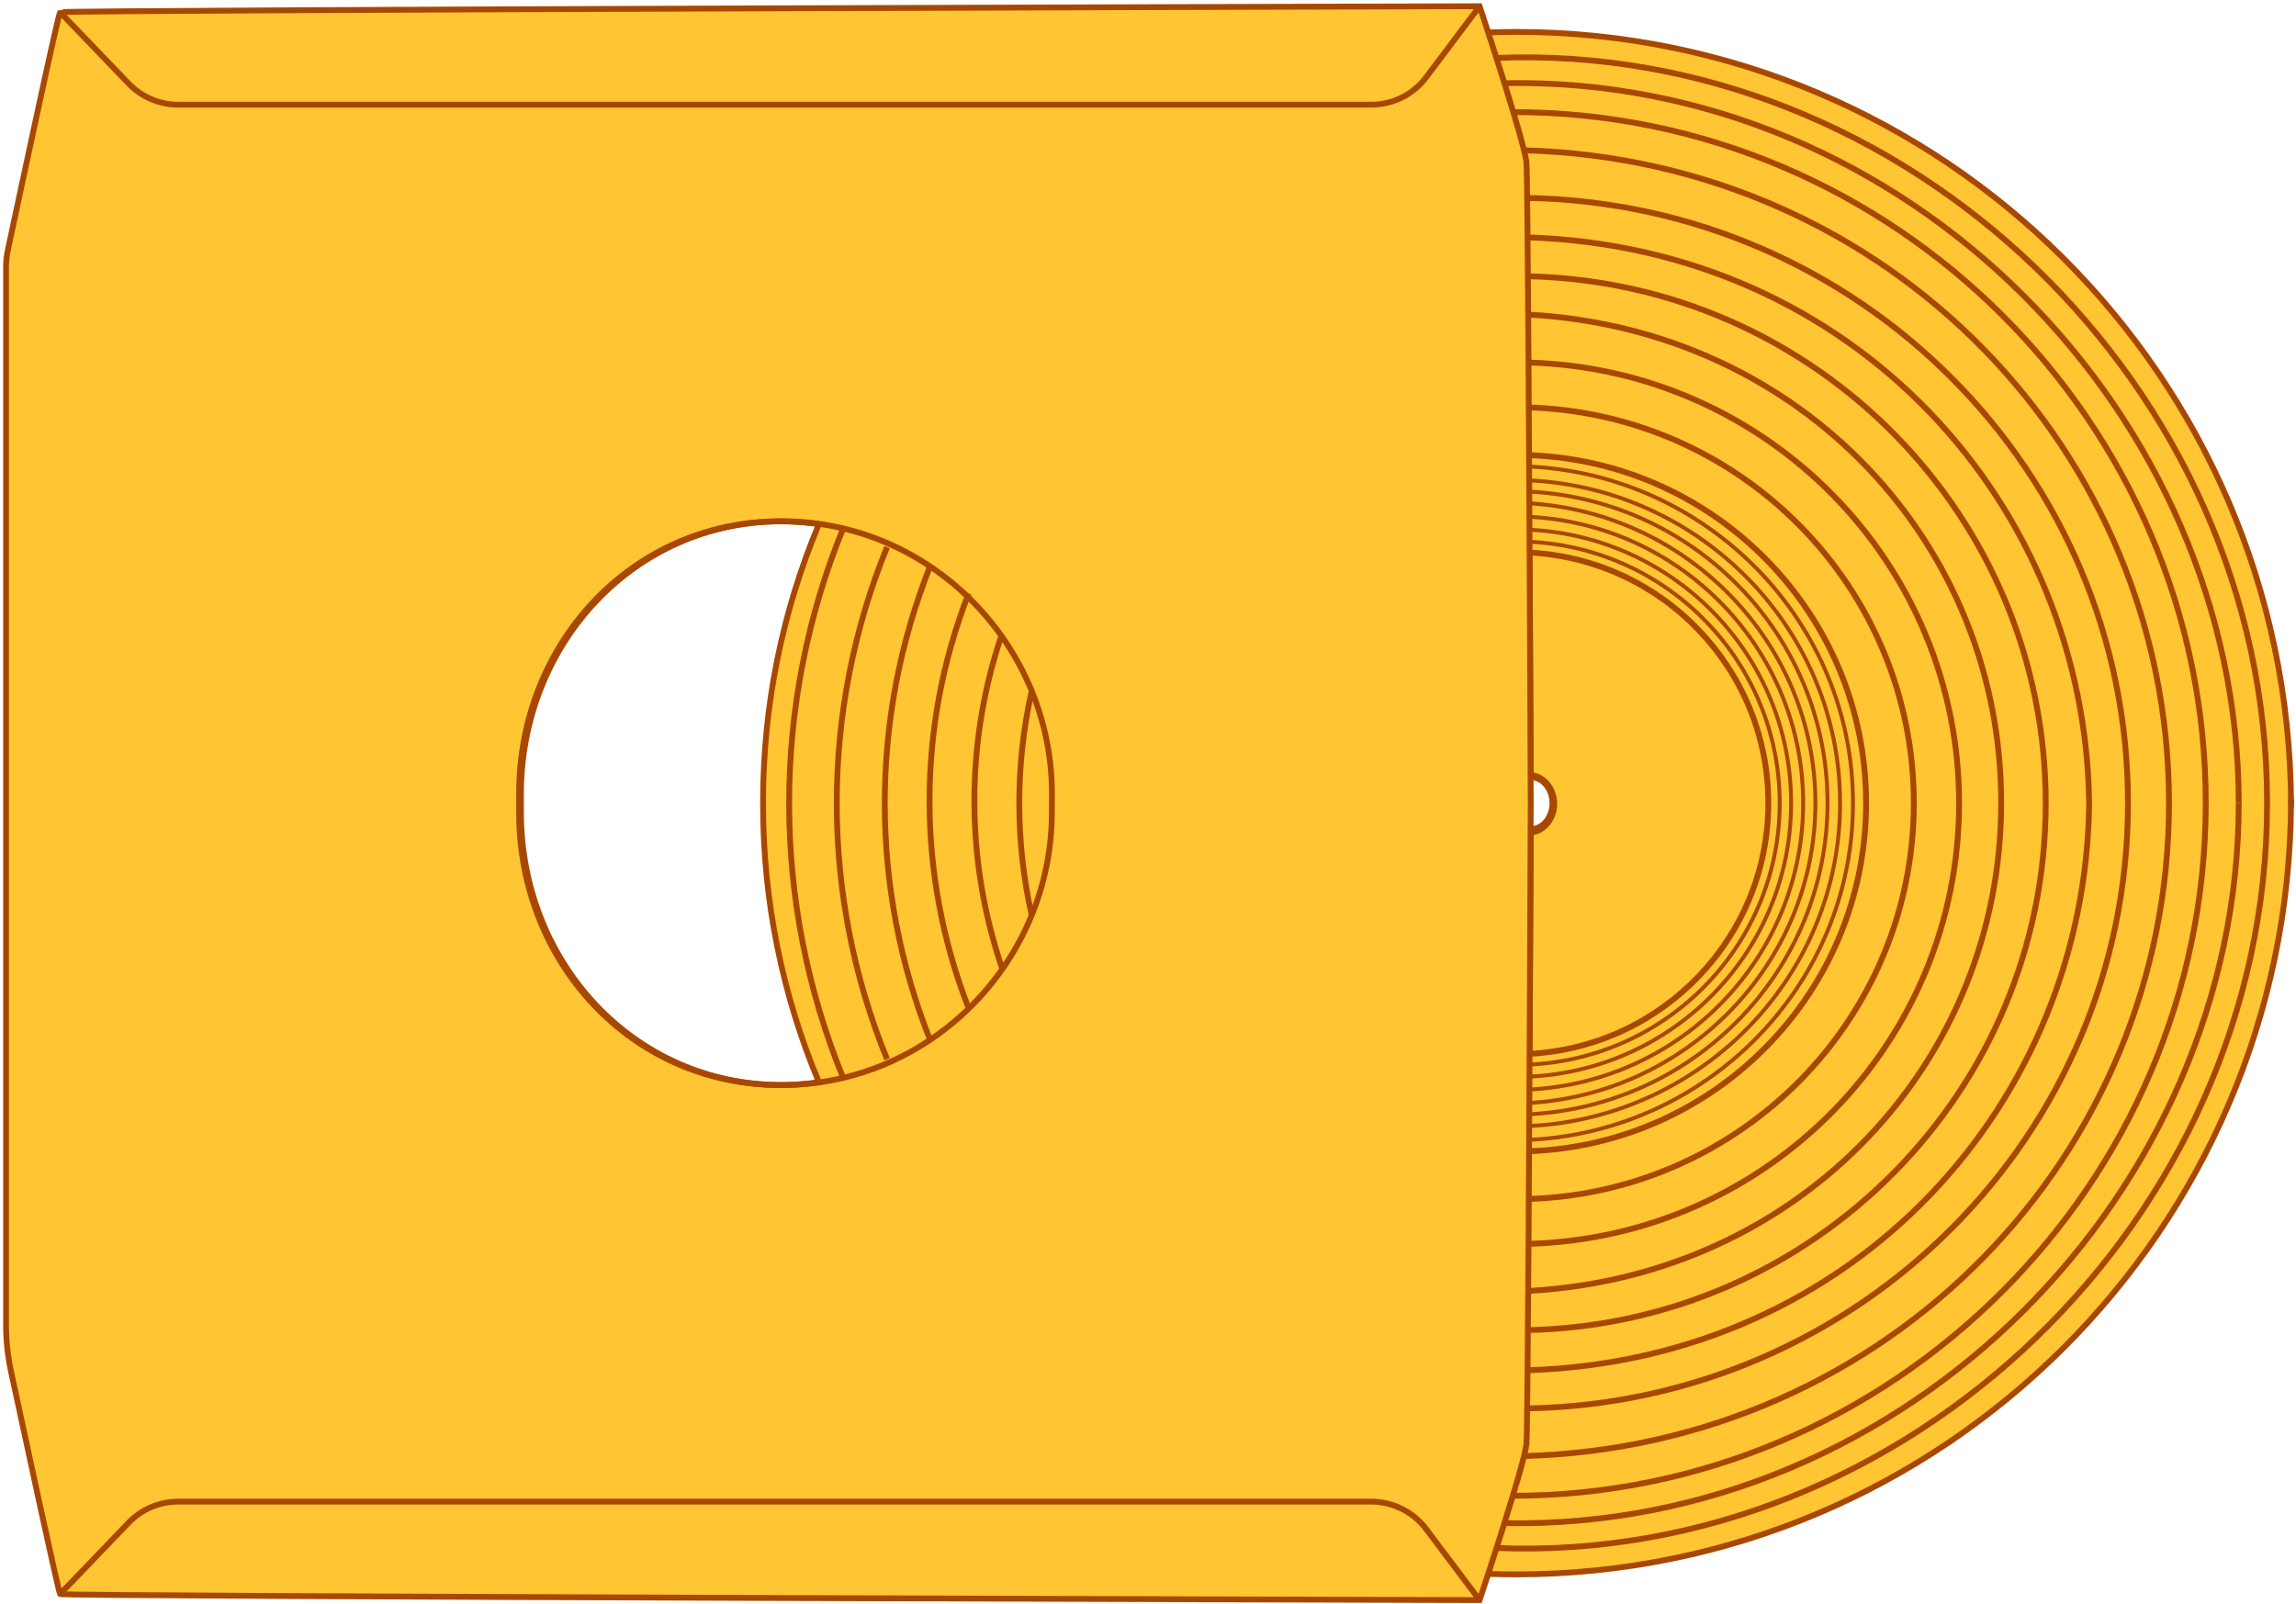
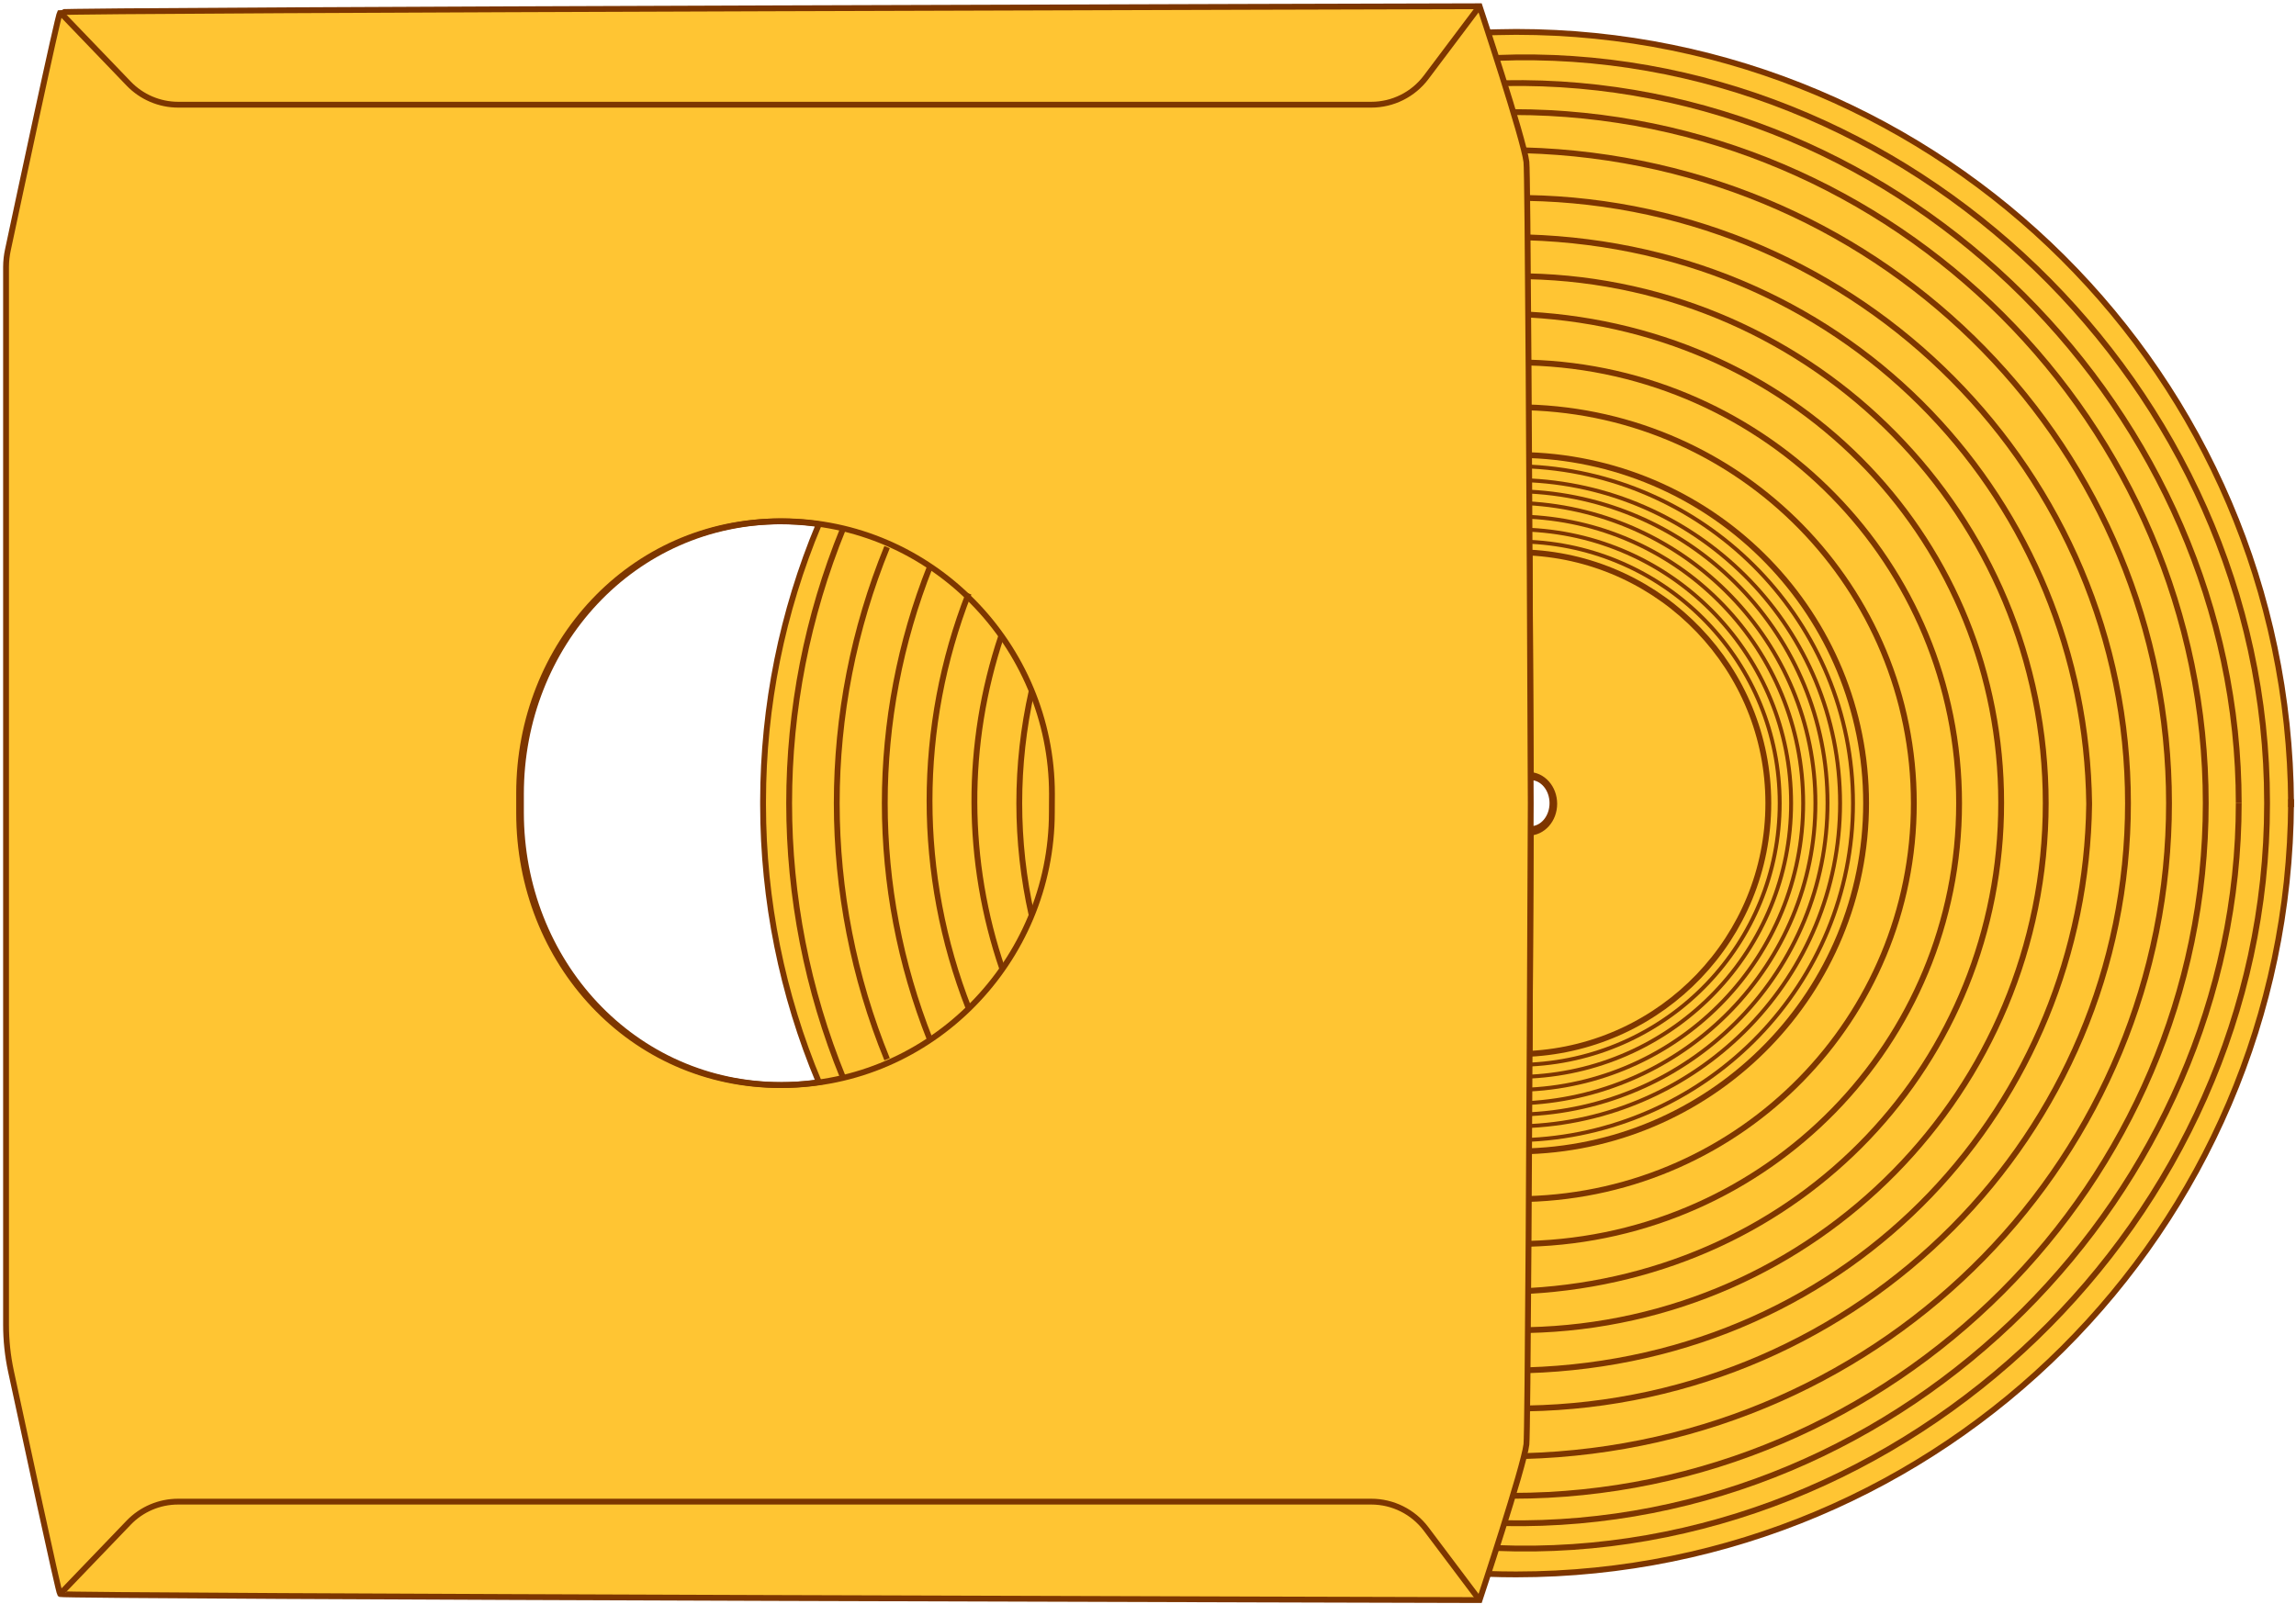
<svg xmlns="http://www.w3.org/2000/svg" id="Layer_2" data-name="Layer 2" viewBox="0 0 1181.9 825.65">
-   <path d="M1179.35,413.55C1178.23,194,1000.08,16.43,780.45,16.43c-4.89,0-14.59.27-14.59.27V810.41q7.26.26,14.59.26C1000.08,810.67,1178.23,633.06,1179.35,413.55ZM786.84,399c7.3,0,13.23,6.67,13.23,14.88s-5.93,14.88-13.23,14.88Z" fill="#ffc533" stroke="#a84800" stroke-miterlimit="10" stroke-width="3" />
-   <path d="M1179.37,411.48c0,.69,0,1.38,0,2.07s0,1.38,0,2.07Z" fill="#ffc533" stroke="#a84800" stroke-miterlimit="10" stroke-width="3" />
-   <path d="M787.39,284.52c68.47,3.59,122.88,60,122.88,129.05S855.86,539,787.39,542.62L788,426.9c6.16,0,11.15-6,11.15-13.39v.08c0-7.39-5-13.39-11.15-13.39Z" fill="none" stroke="#a84800" stroke-miterlimit="10" stroke-width="3" />
-   <path d="M779,57.72c196,0,356.44,160.36,356.44,355.85S974.55,770.2,778.49,770.2" fill="none" stroke="#a84800" stroke-miterlimit="10" stroke-width="3" />
-   <path d="M1152.42,413.55c0,199.49-170.13,374.63-378,370.74" fill="none" stroke="#a84800" stroke-miterlimit="10" stroke-width="3" />
-   <path d="M1152.42,413.55c0-199.49-170.13-374.62-378-370.73" fill="none" stroke="#a84800" stroke-miterlimit="10" stroke-width="3" />
-   <path d="M784.53,749.75c188.09-5.23,332-155.64,332-336.18h0c0-180.54-144-330.95-332-336.18" fill="none" stroke="#a84800" stroke-miterlimit="10" stroke-width="3" />
-   <path d="M770.31,797.08C981.88,805.72,1167,627.61,1167,414v-1C1167,199.3,981.88,21.19,770.31,29.83" fill="none" stroke="#a84800" stroke-miterlimit="10" stroke-width="3" />
-   <path d="M786.08,101.93c171.34,2.94,309.33,141.34,309.33,311.64s-138,308.7-309.34,311.64" fill="none" stroke="#a84800" stroke-miterlimit="10" stroke-width="3" />
-   <path d="M786.07,705.57c169.27-5.22,287.33-138.31,289.35-291.35v-.65c-2-153-120.08-286.13-289.35-291.35" fill="none" stroke="#a84800" stroke-miterlimit="10" stroke-width="3" />
-   <path d="M786.53,142.26c147.76,3.22,266.54,123.45,266.54,271.31S934.29,681.66,786.53,684.88" fill="none" stroke="#a84800" stroke-miterlimit="10" stroke-width="3" />
-   <path d="M786.84,186.68c123,3.37,221.63,103.66,221.63,226.89S909.82,637.09,786.84,640.46" fill="none" stroke="#a84800" stroke-miterlimit="10" stroke-width="3" />
-   <path d="M786.08,209.75c110.47,3,199.09,93.12,199.09,203.82s-88.62,200.79-199.1,203.82" fill="none" stroke="#a84800" stroke-miterlimit="10" stroke-width="3" />
-   <path d="M787.13,162c141,7.95,243,119,243,251.14v.41c0,132.15-102,243.19-243,251.15" fill="none" stroke="#a84800" stroke-miterlimit="10" stroke-width="3" />
-   <path d="M787.13,234.36c96.4,3.5,173.47,82.39,173.47,179.21S883.53,589.28,787.12,592.78" fill="none" stroke="#a84800" stroke-miterlimit="10" stroke-width="3" />
-   <path d="M788,279c71.4,3.75,128.13,62.56,128.13,134.57S859.37,544.39,788,548.13" fill="none" stroke="#a84800" stroke-miterlimit="10" stroke-width="2" />
-   <path d="M788,272.81c74.68,3.92,134,65.44,134,140.76S862.65,550.41,788,554.33" fill="none" stroke="#a84800" stroke-miterlimit="10" stroke-width="2" />
-   <path d="M787.52,266.13c78.23,4.1,140.69,68.54,140.69,147.44S865.75,556.91,787.52,561" fill="none" stroke="#a84800" stroke-miterlimit="10" stroke-width="2" />
-   <path d="M786.07,259.11c82,4.3,148.44,71.81,148.44,154.46S868,563.73,786.07,568" fill="none" stroke="#a84800" stroke-miterlimit="10" stroke-width="2" />
-   <path d="M787.54,253.15c85,4.46,153.2,74.51,153.2,160.28s-68.16,155.82-153.2,160.28" fill="none" stroke="#a84800" stroke-miterlimit="10" stroke-width="2" />
-   <path d="M788,247.38c88.17,4.62,159.21,77.26,159.21,166.19S876.14,575.13,788,579.76" fill="none" stroke="#a84800" stroke-miterlimit="10" stroke-width="2" />
-   <path d="M788,240.26c91.94,4.82,165.86,80.57,165.86,173.31S879.91,582.06,788,586.88" fill="none" stroke="#a84800" stroke-miterlimit="10" stroke-width="2" />
-   <path d="M785.75,743.7c.66-5.74,1.56-167,2.22-330.15-.66-163.16-1.56-324.4-2.22-330.15-1.34-11.68-24.11-80.19-24.11-80.19S32,5.07,30.93,6.3,8.87,106.18,4.11,128.45a42.69,42.69,0,0,0-1,8.94v544.7a114.67,114.67,0,0,0,2.54,24C12.4,737.42,30.1,819.8,30.93,820.8c1,1.24,730.71,3.09,730.71,3.09S784.41,755.38,785.75,743.7Zm-518.52-325V408.44c0-76.51,57.62-140,134.35-140a136.48,136.48,0,0,1,17.61,1.13l2.33.37A370,370,0,0,0,392.8,412.53v2A370.12,370.12,0,0,0,421.52,557.2l-2.33.37a138.29,138.29,0,0,1-17.61,1.13C324.85,558.7,267.23,495.18,267.23,418.67Z" fill="#ffc533" stroke="#a84800" stroke-miterlimit="10" stroke-width="3" />
-   <path d="M788,413.53v0Z" fill="#ffc533" stroke="#a84800" stroke-miterlimit="10" stroke-width="3" />
-   <path d="M541.46,418.26c0,76.73-62.23,140.43-139,140.43S268.16,495,268.16,418.26v-9.42c0-76.72,57.62-140.43,134.35-140.43s139,63.71,139,140.43Z" fill="none" stroke="#a84800" stroke-miterlimit="10" stroke-width="3" />
-   <path d="M761.64,3.21,734.11,39.82a35.33,35.33,0,0,1-28.23,14.09H91.71A35.36,35.36,0,0,1,66.2,43L30.93,6.3" fill="none" stroke="#a84800" stroke-miterlimit="10" stroke-width="3" />
-   <path d="M761.64,823.89l-27.53-36.6a35.33,35.33,0,0,0-28.23-14.09H91.69a35.32,35.32,0,0,0-25.47,10.85L30.93,820.8" fill="none" stroke="#a84800" stroke-miterlimit="10" stroke-width="3" />
-   <path d="M456.63,281.71a348.53,348.53,0,0,0,0,263.69" fill="none" stroke="#a84800" stroke-miterlimit="10" stroke-width="3" />
-   <path d="M478.77,291.64a330.34,330.34,0,0,0,0,243.83" fill="none" stroke="#a84800" stroke-miterlimit="10" stroke-width="3" />
-   <path d="M434,272.18a373.69,373.69,0,0,0,0,282.75" fill="none" stroke="#a84800" stroke-miterlimit="10" stroke-width="3" />
-   <path d="M498.63,305.58a293.29,293.29,0,0,0,0,213.59" fill="none" stroke="#a84800" stroke-miterlimit="10" stroke-width="3" />
-   <path d="M515.45,327.39A267.41,267.41,0,0,0,516,499" fill="none" stroke="#a84800" stroke-miterlimit="10" stroke-width="3" />
-   <path d="M531.07,355.83a264.09,264.09,0,0,0,0,115.44" fill="none" stroke="#a84800" stroke-miterlimit="10" stroke-width="3" />
+   <path d="M1179.35,413.55C1178.23,194,1000.08,16.43,780.45,16.43c-4.89,0-14.59.27-14.59.27V810.41q7.26.26,14.59.26C1000.08,810.67,1178.23,633.06,1179.35,413.55ZM786.84,399c7.3,0,13.23,6.67,13.23,14.88s-5.93,14.88-13.23,14.88Z" fill="#ffc533" stroke="#7d3600" stroke-miterlimit="10" stroke-width="3" />
+   <path d="M1179.37,411.48c0,.69,0,1.38,0,2.07s0,1.38,0,2.07Z" fill="#ffc533" stroke="#7d3600" stroke-miterlimit="10" stroke-width="3" />
+   <path d="M787.39,284.52c68.47,3.59,122.88,60,122.88,129.05S855.86,539,787.39,542.62L788,426.9c6.16,0,11.15-6,11.15-13.39v.08c0-7.39-5-13.39-11.15-13.39Z" fill="none" stroke="#7d3600" stroke-miterlimit="10" stroke-width="3" />
+   <path d="M779,57.72c196,0,356.44,160.36,356.44,355.85S974.55,770.2,778.49,770.2" fill="none" stroke="#7d3600" stroke-miterlimit="10" stroke-width="3" />
+   <path d="M1152.42,413.55c0,199.49-170.13,374.63-378,370.74" fill="none" stroke="#7d3600" stroke-miterlimit="10" stroke-width="3" />
+   <path d="M1152.42,413.55c0-199.49-170.13-374.62-378-370.73" fill="none" stroke="#7d3600" stroke-miterlimit="10" stroke-width="3" />
+   <path d="M784.53,749.75c188.09-5.23,332-155.64,332-336.18h0c0-180.54-144-330.95-332-336.18" fill="none" stroke="#7d3600" stroke-miterlimit="10" stroke-width="3" />
+   <path d="M770.31,797.08C981.88,805.72,1167,627.61,1167,414v-1C1167,199.3,981.88,21.19,770.31,29.83" fill="none" stroke="#7d3600" stroke-miterlimit="10" stroke-width="3" />
+   <path d="M786.08,101.93c171.34,2.94,309.33,141.34,309.33,311.64s-138,308.7-309.34,311.64" fill="none" stroke="#7d3600" stroke-miterlimit="10" stroke-width="3" />
+   <path d="M786.07,705.57c169.27-5.22,287.33-138.31,289.35-291.35v-.65c-2-153-120.08-286.13-289.35-291.35" fill="none" stroke="#7d3600" stroke-miterlimit="10" stroke-width="3" />
+   <path d="M786.53,142.26c147.76,3.22,266.54,123.45,266.54,271.31S934.29,681.66,786.53,684.88" fill="none" stroke="#7d3600" stroke-miterlimit="10" stroke-width="3" />
+   <path d="M786.84,186.68c123,3.37,221.63,103.66,221.63,226.89S909.82,637.09,786.84,640.46" fill="none" stroke="#7d3600" stroke-miterlimit="10" stroke-width="3" />
+   <path d="M786.08,209.75c110.47,3,199.09,93.12,199.09,203.82s-88.62,200.79-199.1,203.82" fill="none" stroke="#7d3600" stroke-miterlimit="10" stroke-width="3" />
+   <path d="M787.13,162c141,7.95,243,119,243,251.14v.41c0,132.15-102,243.19-243,251.15" fill="none" stroke="#7d3600" stroke-miterlimit="10" stroke-width="3" />
+   <path d="M787.13,234.36c96.4,3.5,173.47,82.39,173.47,179.21S883.53,589.28,787.12,592.78" fill="none" stroke="#7d3600" stroke-miterlimit="10" stroke-width="3" />
+   <path d="M788,279c71.4,3.75,128.13,62.56,128.13,134.57S859.37,544.39,788,548.13" fill="none" stroke="#7d3600" stroke-miterlimit="10" stroke-width="2" />
+   <path d="M788,272.81c74.68,3.92,134,65.44,134,140.76S862.65,550.41,788,554.33" fill="none" stroke="#7d3600" stroke-miterlimit="10" stroke-width="2" />
+   <path d="M787.52,266.13c78.23,4.1,140.69,68.54,140.69,147.44S865.75,556.91,787.52,561" fill="none" stroke="#7d3600" stroke-miterlimit="10" stroke-width="2" />
+   <path d="M786.07,259.11c82,4.3,148.44,71.81,148.44,154.46S868,563.73,786.07,568" fill="none" stroke="#7d3600" stroke-miterlimit="10" stroke-width="2" />
+   <path d="M787.54,253.15c85,4.46,153.2,74.51,153.2,160.28s-68.16,155.82-153.2,160.28" fill="none" stroke="#7d3600" stroke-miterlimit="10" stroke-width="2" />
+   <path d="M788,247.38c88.17,4.62,159.21,77.26,159.21,166.19S876.14,575.13,788,579.76" fill="none" stroke="#7d3600" stroke-miterlimit="10" stroke-width="2" />
+   <path d="M788,240.26c91.94,4.82,165.86,80.57,165.86,173.31S879.91,582.06,788,586.88" fill="none" stroke="#7d3600" stroke-miterlimit="10" stroke-width="2" />
+   <path d="M785.75,743.7c.66-5.74,1.56-167,2.22-330.15-.66-163.16-1.56-324.4-2.22-330.15-1.34-11.68-24.11-80.19-24.11-80.19S32,5.07,30.93,6.3,8.87,106.18,4.11,128.45a42.69,42.69,0,0,0-1,8.94v544.7a114.67,114.67,0,0,0,2.54,24C12.4,737.42,30.1,819.8,30.93,820.8c1,1.24,730.71,3.09,730.71,3.09S784.41,755.38,785.75,743.7Zm-518.52-325V408.44c0-76.51,57.62-140,134.35-140a136.48,136.48,0,0,1,17.61,1.13l2.33.37A370,370,0,0,0,392.8,412.53v2A370.12,370.12,0,0,0,421.52,557.2l-2.33.37a138.29,138.29,0,0,1-17.61,1.13C324.85,558.7,267.23,495.18,267.23,418.67Z" fill="#ffc533" stroke="#7d3600" stroke-miterlimit="10" stroke-width="3" />
+   <path d="M788,413.53v0Z" fill="#ffc533" stroke="#7d3600" stroke-miterlimit="10" stroke-width="3" />
+   <path d="M541.46,418.26c0,76.73-62.23,140.43-139,140.43S268.16,495,268.16,418.26v-9.42c0-76.72,57.62-140.43,134.35-140.43s139,63.71,139,140.43Z" fill="none" stroke="#7d3600" stroke-miterlimit="10" stroke-width="3" />
+   <path d="M761.64,3.21,734.11,39.82a35.33,35.33,0,0,1-28.23,14.09H91.71A35.36,35.36,0,0,1,66.2,43L30.93,6.3" fill="none" stroke="#7d3600" stroke-miterlimit="10" stroke-width="3" />
+   <path d="M761.64,823.89l-27.53-36.6a35.33,35.33,0,0,0-28.23-14.09H91.69a35.32,35.32,0,0,0-25.47,10.85L30.93,820.8" fill="none" stroke="#7d3600" stroke-miterlimit="10" stroke-width="3" />
+   <path d="M456.63,281.71a348.53,348.53,0,0,0,0,263.69" fill="none" stroke="#7d3600" stroke-miterlimit="10" stroke-width="3" />
+   <path d="M478.77,291.64a330.34,330.34,0,0,0,0,243.83" fill="none" stroke="#7d3600" stroke-miterlimit="10" stroke-width="3" />
+   <path d="M434,272.18a373.69,373.69,0,0,0,0,282.75" fill="none" stroke="#7d3600" stroke-miterlimit="10" stroke-width="3" />
+   <path d="M498.63,305.58a293.29,293.29,0,0,0,0,213.59" fill="none" stroke="#7d3600" stroke-miterlimit="10" stroke-width="3" />
+   <path d="M515.45,327.39A267.41,267.41,0,0,0,516,499" fill="none" stroke="#7d3600" stroke-miterlimit="10" stroke-width="3" />
+   <path d="M531.07,355.83a264.09,264.09,0,0,0,0,115.44" fill="none" stroke="#7d3600" stroke-miterlimit="10" stroke-width="3" />
</svg>
